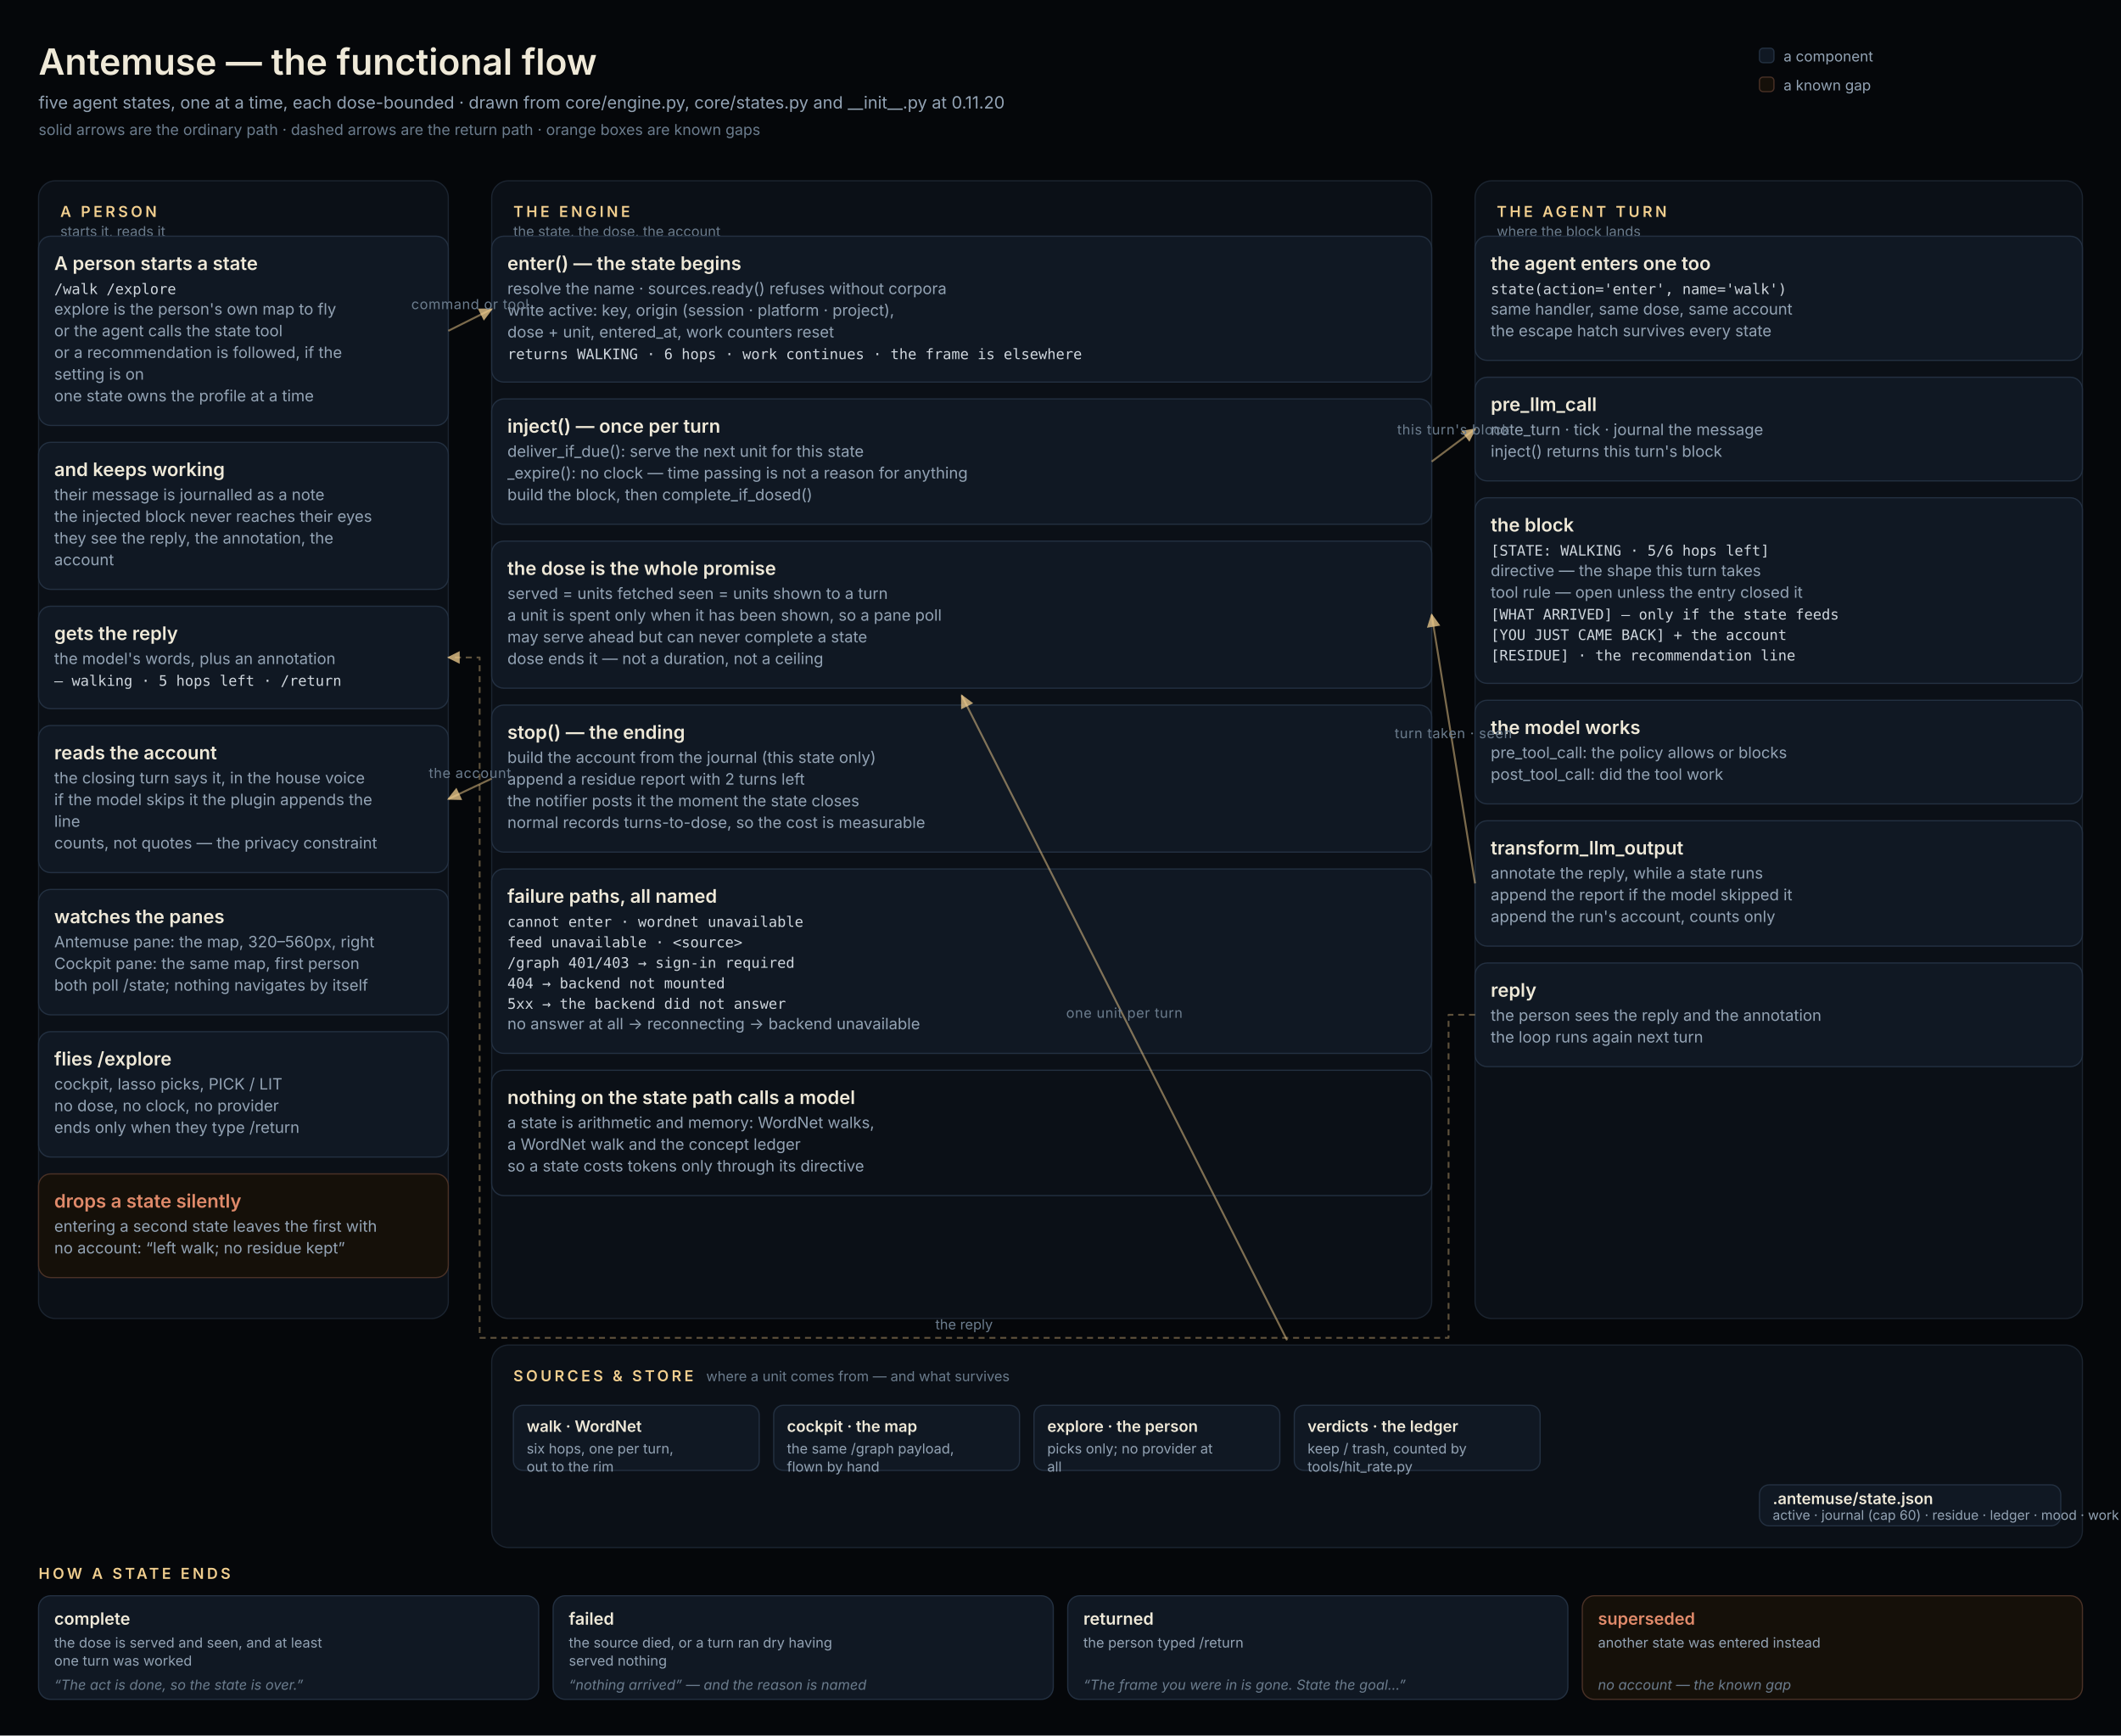
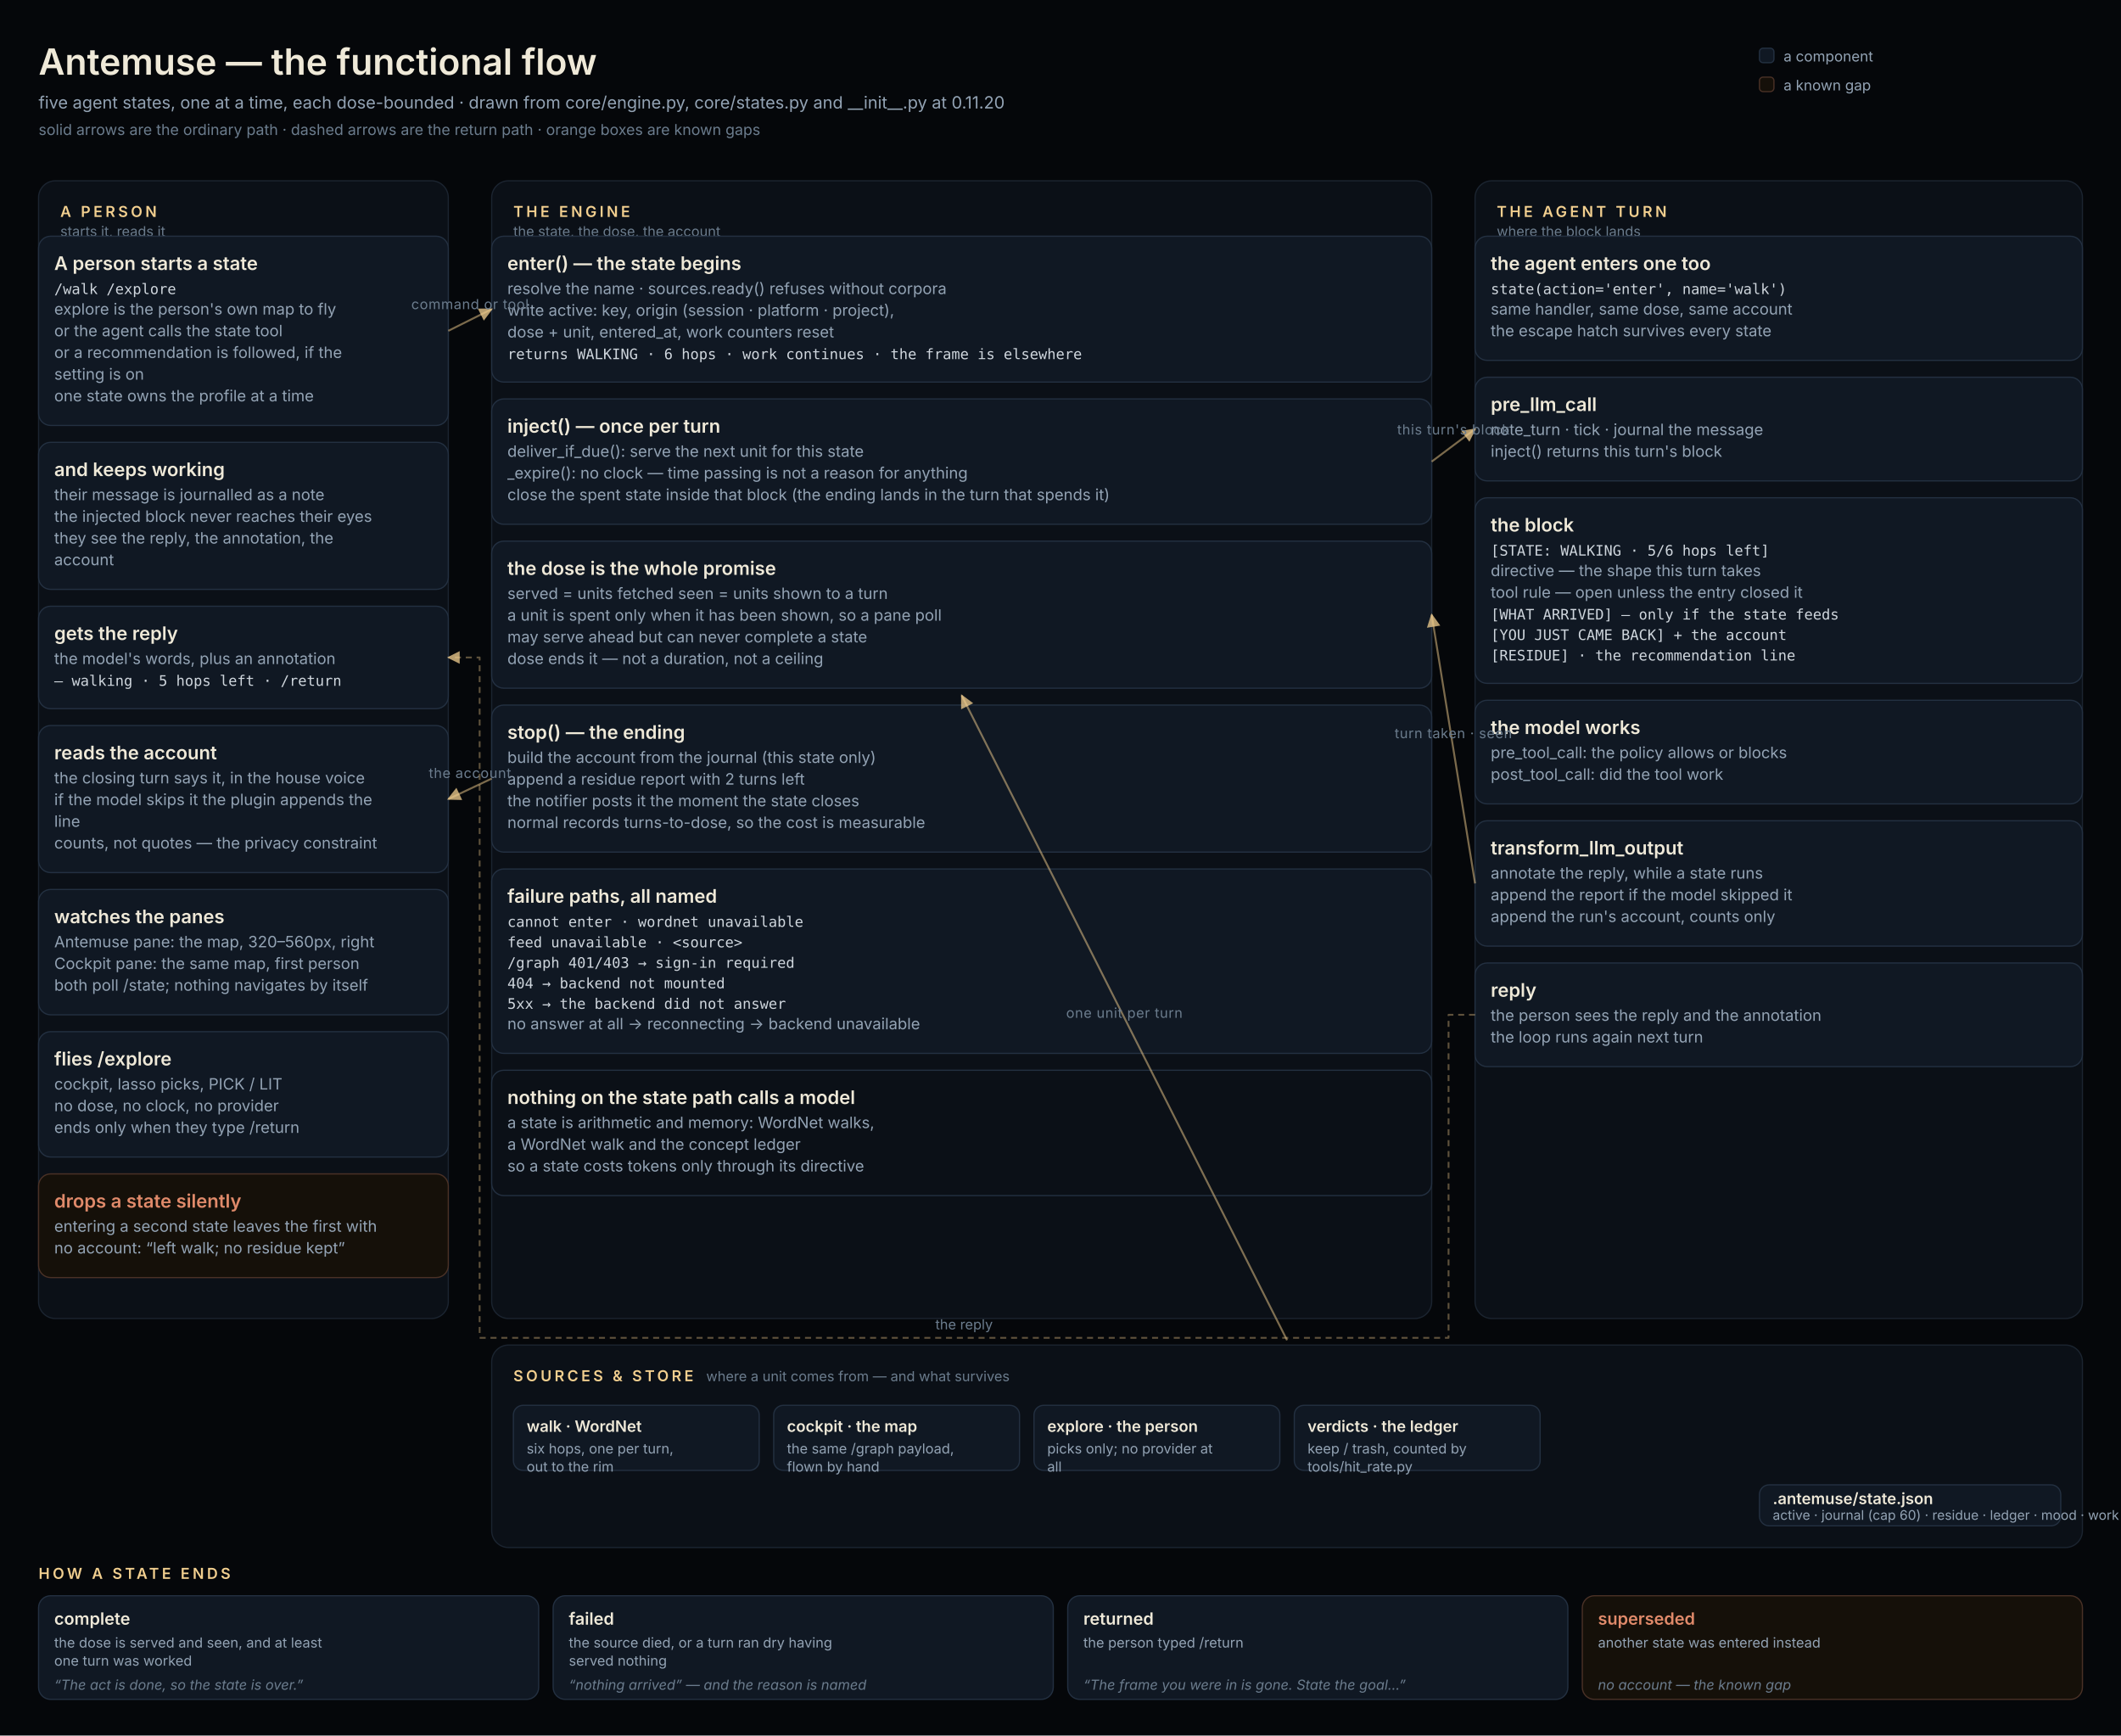
<svg xmlns="http://www.w3.org/2000/svg" width="1760" height="1440" viewBox="0 0 1760 1440" font-family="Inter, 'DejaVu Sans', system-ui, sans-serif">
  <defs>
    <marker id="arrow" viewBox="0 0 10 10" refX="9" refY="5" markerWidth="7" markerHeight="7" orient="auto-start-reverse">
      <path d="M 0 0 L 10 5 L 0 10 z" fill="#f2cf8f" fill-opacity="0.75" />
    </marker>
  </defs>
  <rect x="0" y="0" width="1760" height="1440" fill="#05070a" />
  <rect x="0" y="0" width="1760" height="10" fill="#05070a" />
  <rect x="32" y="150" width="340" height="944" rx="14" fill="#0b1017" stroke="#1b2430" />
  <text x="50" y="180" font-size="12.5" fill="#f2cf8f" letter-spacing="2.4" font-weight="600">A PERSON</text>
  <text x="50" y="196" font-size="11.5" fill="#6b7c8d">starts it, reads it</text>
  <rect x="408" y="150" width="780" height="944" rx="14" fill="#0b1017" stroke="#1b2430" />
  <text x="426" y="180" font-size="12.5" fill="#f2cf8f" letter-spacing="2.4" font-weight="600">THE ENGINE</text>
  <text x="426" y="196" font-size="11.5" fill="#6b7c8d">the state, the dose, the account</text>
  <rect x="1224" y="150" width="504" height="944" rx="14" fill="#0b1017" stroke="#1b2430" />
  <text x="1242" y="180" font-size="12.5" fill="#f2cf8f" letter-spacing="2.4" font-weight="600">THE AGENT TURN</text>
  <text x="1242" y="196" font-size="11.5" fill="#6b7c8d">where the block lands</text>
  <text x="32" y="62" font-size="30" font-weight="600" fill="#efe9d8">Antemuse — the functional flow</text>
  <text x="32" y="90" font-size="14" fill="#93a3b4">five agent states, one at a time, each dose-bounded · drawn from core/engine.py, core/states.py and __init__.py at 0.11.20</text>
  <text x="32" y="112" font-size="12.5" fill="#6b7c8d">solid arrows are the ordinary path · dashed arrows are the return path · orange boxes are known gaps</text>
  <rect x="1460" y="40" width="12" height="12" rx="3" fill="#101823" stroke="#233041" />
  <text x="1480" y="51" font-size="12" fill="#93a3b4">a component</text>
  <rect x="1460" y="64" width="12" height="12" rx="3" fill="#151009" stroke="#4a3126" />
  <text x="1480" y="75" font-size="12" fill="#93a3b4">a known gap</text>
  <rect x="32" y="196" width="340" height="157" rx="10" fill="#101823" stroke="#233041" />
  <text x="45" y="224" font-size="15.5" font-weight="600" fill="#efe9d8">A person starts a state</text>
  <text x="45" y="244" font-size="12" fill="#cfd6dd" font-family="ui-monospace, Menlo, monospace">/walk  /explore</text>
  <text x="45" y="261" font-size="13" fill="#93a3b4">explore is the person's own map to fly</text>
  <text x="45" y="279" font-size="13" fill="#93a3b4">or the agent calls the state tool</text>
  <text x="45" y="297" font-size="13" fill="#93a3b4">or a recommendation is followed, if the</text>
  <text x="45" y="315" font-size="13" fill="#93a3b4">setting is on</text>
  <text x="45" y="333" font-size="13" fill="#93a3b4">one state owns the profile at a time</text>
  <rect x="32" y="367" width="340" height="122" rx="10" fill="#101823" stroke="#233041" />
  <text x="45" y="395" font-size="15.5" font-weight="600" fill="#efe9d8">and keeps working</text>
  <text x="45" y="415" font-size="13" fill="#93a3b4">their message is journalled as a note</text>
  <text x="45" y="433" font-size="13" fill="#93a3b4">the injected block never reaches their eyes</text>
  <text x="45" y="451" font-size="13" fill="#93a3b4">they see the reply, the annotation, the</text>
  <text x="45" y="469" font-size="13" fill="#93a3b4">account</text>
  <rect x="32" y="503" width="340" height="85" rx="10" fill="#101823" stroke="#233041" />
  <text x="45" y="531" font-size="15.5" font-weight="600" fill="#efe9d8">gets the reply</text>
  <text x="45" y="551" font-size="13" fill="#93a3b4">the model's words, plus an annotation</text>
  <text x="45" y="569" font-size="12" fill="#cfd6dd" font-family="ui-monospace, Menlo, monospace">— walking · 5 hops left · /return</text>
  <rect x="32" y="602" width="340" height="122" rx="10" fill="#101823" stroke="#233041" />
  <text x="45" y="630" font-size="15.5" font-weight="600" fill="#efe9d8">reads the account</text>
  <text x="45" y="650" font-size="13" fill="#93a3b4">the closing turn says it, in the house voice</text>
  <text x="45" y="668" font-size="13" fill="#93a3b4">if the model skips it the plugin appends the</text>
  <text x="45" y="686" font-size="13" fill="#93a3b4">line</text>
  <text x="45" y="704" font-size="13" fill="#93a3b4">counts, not quotes — the privacy constraint</text>
  <rect x="32" y="738" width="340" height="104" rx="10" fill="#101823" stroke="#233041" />
  <text x="45" y="766" font-size="15.5" font-weight="600" fill="#efe9d8">watches the panes</text>
  <text x="45" y="786" font-size="13" fill="#93a3b4">Antemuse pane: the map, 320–560px, right</text>
  <text x="45" y="804" font-size="13" fill="#93a3b4">Cockpit pane: the same map, first person</text>
  <text x="45" y="822" font-size="13" fill="#93a3b4">both poll /state; nothing navigates by itself</text>
  <rect x="32" y="856" width="340" height="104" rx="10" fill="#101823" stroke="#233041" />
  <text x="45" y="884" font-size="15.5" font-weight="600" fill="#efe9d8">flies /explore</text>
  <text x="45" y="904" font-size="13" fill="#93a3b4">cockpit, lasso picks, PICK / LIT</text>
  <text x="45" y="922" font-size="13" fill="#93a3b4">no dose, no clock, no provider</text>
  <text x="45" y="940" font-size="13" fill="#93a3b4">ends only when they type /return</text>
  <rect x="32" y="974" width="340" height="86" rx="10" fill="#151009" stroke="#4a3126" />
  <text x="45" y="1002" font-size="15.5" font-weight="600" fill="#e08a6a">drops a state silently</text>
  <text x="45" y="1022" font-size="13" fill="#93a3b4">entering a second state leaves the first with</text>
  <text x="45" y="1040" font-size="13" fill="#93a3b4">no account: “left walk; no residue kept”</text>
  <rect x="408" y="196" width="780" height="121" rx="10" fill="#101823" stroke="#233041" />
  <text x="421" y="224" font-size="15.5" font-weight="600" fill="#efe9d8">enter() — the state begins</text>
  <text x="421" y="244" font-size="13" fill="#93a3b4">resolve the name · sources.ready() refuses without corpora</text>
  <text x="421" y="262" font-size="13" fill="#93a3b4">write active: key, origin (session · platform · project),</text>
  <text x="421" y="280" font-size="13" fill="#93a3b4">dose + unit, entered_at, work counters reset</text>
  <text x="421" y="298" font-size="12" fill="#cfd6dd" font-family="ui-monospace, Menlo, monospace">returns  WALKING · 6 hops · work continues · the frame is elsewhere</text>
  <rect x="408" y="331" width="780" height="104" rx="10" fill="#101823" stroke="#233041" />
  <text x="421" y="359" font-size="15.5" font-weight="600" fill="#efe9d8">inject() — once per turn</text>
  <text x="421" y="379" font-size="13" fill="#93a3b4">deliver_if_due(): serve the next unit for this state</text>
  <text x="421" y="397" font-size="13" fill="#93a3b4">_expire(): no clock — time passing is not a reason for anything</text>
-   <text x="421" y="415" font-size="13" fill="#93a3b4">build the block, then complete_if_dosed()</text>
+   <text x="421" y="415" font-size="13" fill="#93a3b4">close the spent state inside that block (the ending lands in the turn that spends it)</text>
  <rect x="408" y="449" width="780" height="122" rx="10" fill="#101823" stroke="#233041" />
  <text x="421" y="477" font-size="15.5" font-weight="600" fill="#efe9d8">the dose is the whole promise</text>
  <text x="421" y="497" font-size="13" fill="#93a3b4">served = units fetched seen = units shown to a turn</text>
  <text x="421" y="515" font-size="13" fill="#93a3b4">a unit is spent only when it has been shown, so a pane poll</text>
  <text x="421" y="533" font-size="13" fill="#93a3b4">may serve ahead but can never complete a state</text>
  <text x="421" y="551" font-size="13" fill="#93a3b4">dose ends it — not a duration, not a ceiling</text>
  <rect x="408" y="585" width="780" height="122" rx="10" fill="#101823" stroke="#233041" />
  <text x="421" y="613" font-size="15.5" font-weight="600" fill="#efe9d8">stop() — the ending</text>
  <text x="421" y="633" font-size="13" fill="#93a3b4">build the account from the journal (this state only)</text>
  <text x="421" y="651" font-size="13" fill="#93a3b4">append a residue report with 2 turns left</text>
  <text x="421" y="669" font-size="13" fill="#93a3b4">the notifier posts it the moment the state closes</text>
  <text x="421" y="687" font-size="13" fill="#93a3b4">normal records turns-to-dose, so the cost is measurable</text>
  <rect x="408" y="721" width="780" height="153" rx="10" fill="#101823" stroke="#233041" />
  <text x="421" y="749" font-size="15.5" font-weight="600" fill="#efe9d8">failure paths, all named</text>
  <text x="421" y="769" font-size="12" fill="#cfd6dd" font-family="ui-monospace, Menlo, monospace">cannot enter · wordnet unavailable</text>
  <text x="421" y="786" font-size="12" fill="#cfd6dd" font-family="ui-monospace, Menlo, monospace">feed unavailable · &lt;source&gt;</text>
  <text x="421" y="803" font-size="12" fill="#cfd6dd" font-family="ui-monospace, Menlo, monospace">/graph 401/403 → sign-in required</text>
  <text x="421" y="820" font-size="12" fill="#cfd6dd" font-family="ui-monospace, Menlo, monospace">404 → backend not mounted</text>
  <text x="421" y="837" font-size="12" fill="#cfd6dd" font-family="ui-monospace, Menlo, monospace">5xx → the backend did not answer</text>
  <text x="421" y="854" font-size="13" fill="#93a3b4">no answer at all → reconnecting → backend unavailable</text>
  <rect x="408" y="888" width="780" height="104" rx="10" fill="#0b1017" stroke="#233041" />
  <text x="421" y="916" font-size="15.5" font-weight="600" fill="#efe9d8">nothing on the state path calls a model</text>
  <text x="421" y="936" font-size="13" fill="#93a3b4">a state is arithmetic and memory: WordNet walks,</text>
  <text x="421" y="954" font-size="13" fill="#93a3b4">a WordNet walk and the concept ledger</text>
  <text x="421" y="972" font-size="13" fill="#93a3b4">so a state costs tokens only through its directive</text>
  <rect x="1224" y="196" width="504" height="103" rx="10" fill="#101823" stroke="#233041" />
  <text x="1237" y="224" font-size="15.5" font-weight="600" fill="#efe9d8">the agent enters one too</text>
  <text x="1237" y="244" font-size="12" fill="#cfd6dd" font-family="ui-monospace, Menlo, monospace">state(action='enter', name='walk')</text>
  <text x="1237" y="261" font-size="13" fill="#93a3b4">same handler, same dose, same account</text>
  <text x="1237" y="279" font-size="13" fill="#93a3b4">the escape hatch survives every state</text>
  <rect x="1224" y="313" width="504" height="86" rx="10" fill="#101823" stroke="#233041" />
  <text x="1237" y="341" font-size="15.5" font-weight="600" fill="#efe9d8">pre_llm_call</text>
  <text x="1237" y="361" font-size="13" fill="#93a3b4">note_turn · tick · journal the message</text>
  <text x="1237" y="379" font-size="13" fill="#93a3b4">inject() returns this turn's block</text>
  <rect x="1224" y="413" width="504" height="154" rx="10" fill="#101823" stroke="#233041" />
  <text x="1237" y="441" font-size="15.5" font-weight="600" fill="#efe9d8">the block</text>
  <text x="1237" y="461" font-size="12" fill="#cfd6dd" font-family="ui-monospace, Menlo, monospace">[STATE: WALKING · 5/6 hops left]</text>
  <text x="1237" y="478" font-size="13" fill="#93a3b4">directive — the shape this turn takes</text>
  <text x="1237" y="496" font-size="13" fill="#93a3b4">tool rule — open unless the entry closed it</text>
  <text x="1237" y="514" font-size="12" fill="#cfd6dd" font-family="ui-monospace, Menlo, monospace">[WHAT ARRIVED] — only if the state feeds</text>
  <text x="1237" y="531" font-size="12" fill="#cfd6dd" font-family="ui-monospace, Menlo, monospace">[YOU JUST CAME BACK] + the account</text>
  <text x="1237" y="548" font-size="12" fill="#cfd6dd" font-family="ui-monospace, Menlo, monospace">[RESIDUE] · the recommendation line</text>
  <rect x="1224" y="581" width="504" height="86" rx="10" fill="#101823" stroke="#233041" />
  <text x="1237" y="609" font-size="15.5" font-weight="600" fill="#efe9d8">the model works</text>
  <text x="1237" y="629" font-size="13" fill="#93a3b4">pre_tool_call: the policy allows or blocks</text>
  <text x="1237" y="647" font-size="13" fill="#93a3b4">post_tool_call: did the tool work</text>
  <rect x="1224" y="681" width="504" height="104" rx="10" fill="#101823" stroke="#233041" />
  <text x="1237" y="709" font-size="15.5" font-weight="600" fill="#efe9d8">transform_llm_output</text>
  <text x="1237" y="729" font-size="13" fill="#93a3b4">annotate the reply, while a state runs</text>
  <text x="1237" y="747" font-size="13" fill="#93a3b4">append the report if the model skipped it</text>
  <text x="1237" y="765" font-size="13" fill="#93a3b4">append the run's account, counts only</text>
  <rect x="1224" y="799" width="504" height="86" rx="10" fill="#101823" stroke="#233041" />
  <text x="1237" y="827" font-size="15.5" font-weight="600" fill="#efe9d8">reply</text>
  <text x="1237" y="847" font-size="13" fill="#93a3b4">the person sees the reply and the annotation</text>
  <text x="1237" y="865" font-size="13" fill="#93a3b4">the loop runs again next turn</text>
  <path d="M 372.0 274.5 Q 390.0 265.5 408.0 256.5" fill="none" stroke="#f2cf8f" stroke-opacity="0.5" stroke-width="1.6" marker-end="url(#arrow)" />
  <text x="390.0" y="256.5" font-size="11.5" fill="#6b7c8d" text-anchor="middle" letter-spacing="0.4">command or tool</text>
  <path d="M 1188.0 383.0 Q 1206.0 369.5 1224.0 356.0" fill="none" stroke="#f2cf8f" stroke-opacity="0.5" stroke-width="1.6" marker-end="url(#arrow)" />
  <text x="1206.0" y="360.5" font-size="11.5" fill="#6b7c8d" text-anchor="middle" letter-spacing="0.4">this turn's block</text>
  <path d="M 1224.0 733.0 Q 1206.0 621.5 1188.0 510.0" fill="none" stroke="#f2cf8f" stroke-opacity="0.5" stroke-width="1.6" marker-end="url(#arrow)" />
  <text x="1206.0" y="612.5" font-size="11.5" fill="#6b7c8d" text-anchor="middle" letter-spacing="0.4">turn taken · seen</text>
  <path d="M 408.0 646.0 Q 390.0 654.5 372.0 663.0" fill="none" stroke="#f2cf8f" stroke-opacity="0.5" stroke-width="1.6" marker-end="url(#arrow)" />
  <text x="390.0" y="645.5" font-size="11.5" fill="#6b7c8d" text-anchor="middle" letter-spacing="0.4">the account</text>
  <path d="M 1068.0 1112.0 Q 933.0 844.5 798.0 577.0" fill="none" stroke="#f2cf8f" stroke-opacity="0.5" stroke-width="1.6" marker-end="url(#arrow)" />
  <text x="933.0" y="844.5" font-size="11.5" fill="#6b7c8d" text-anchor="middle" letter-spacing="0.4">one unit per turn</text>
  <path d="M 1224.0 842.0 L 1202.0 842.0 L 1202.0 1110.0 L 398.0 1110.0 L 398.0 545.5 L 372.0 545.5" fill="none" stroke="#f2cf8f" stroke-opacity="0.38" stroke-width="1.5" stroke-linejoin="round" stroke-dasharray="5 4" marker-end="url(#arrow)" />
  <text x="800.0" y="1103.0" font-size="11.5" fill="#6b7c8d" text-anchor="middle">the reply</text>
  <rect x="408" y="1116" width="1320" height="168" rx="14" fill="#0b1017" stroke="#1b2430" />
  <text x="426" y="1146" font-size="12.5" fill="#f2cf8f" letter-spacing="2.4" font-weight="600">SOURCES &amp; STORE</text>
  <text x="586" y="1146" font-size="11.5" fill="#6b7c8d">where a unit comes from — and what survives</text>
  <rect x="426.0" y="1166" width="204.0" height="54" rx="8" fill="#101823" stroke="#233041" />
  <text x="437.0" y="1188" font-size="13" font-weight="600" fill="#efe9d8">walk · WordNet</text>
  <text x="437.0" y="1206" font-size="11.5" fill="#93a3b4">six hops, one per turn,</text>
  <text x="437.0" y="1221" font-size="11.5" fill="#93a3b4">out to the rim</text>
  <rect x="642.0" y="1166" width="204.0" height="54" rx="8" fill="#101823" stroke="#233041" />
  <text x="653.0" y="1188" font-size="13" font-weight="600" fill="#efe9d8">cockpit · the map</text>
  <text x="653.0" y="1206" font-size="11.5" fill="#93a3b4">the same /graph payload,</text>
  <text x="653.0" y="1221" font-size="11.5" fill="#93a3b4">flown by hand</text>
  <rect x="858.0" y="1166" width="204.0" height="54" rx="8" fill="#101823" stroke="#233041" />
  <text x="869.0" y="1188" font-size="13" font-weight="600" fill="#efe9d8">explore · the person</text>
  <text x="869.0" y="1206" font-size="11.5" fill="#93a3b4">picks only; no provider at</text>
  <text x="869.0" y="1221" font-size="11.5" fill="#93a3b4">all</text>
  <rect x="1074.0" y="1166" width="204.0" height="54" rx="8" fill="#101823" stroke="#233041" />
  <text x="1085.0" y="1188" font-size="13" font-weight="600" fill="#efe9d8">verdicts · the ledger</text>
  <text x="1085.0" y="1206" font-size="11.5" fill="#93a3b4">keep / trash, counted by</text>
  <text x="1085.0" y="1221" font-size="11.5" fill="#93a3b4">tools/hit_rate.py</text>
  <rect x="1460" y="1232" width="250" height="34" rx="8" fill="#101823" stroke="#233041" />
  <text x="1471" y="1248" font-size="13" font-weight="600" fill="#efe9d8">.antemuse/state.json</text>
  <text x="1471" y="1261" font-size="11" fill="#93a3b4">active · journal (cap 60) · residue · ledger · mood · work</text>
  <text x="32" y="1310" font-size="12.5" fill="#f2cf8f" letter-spacing="2.4" font-weight="600">HOW A STATE ENDS</text>
  <rect x="32.0" y="1324" width="415.0" height="86" rx="10" fill="#101823" stroke="#233041" />
  <text x="45.0" y="1348" font-size="14" font-weight="600" fill="#efe9d8">complete</text>
  <text x="45.0" y="1367" font-size="11.5" fill="#93a3b4">the dose is served and seen, and at least</text>
  <text x="45.0" y="1382" font-size="11.5" fill="#93a3b4">one turn was worked</text>
  <text x="45.0" y="1402" font-size="11.5" fill="#6b7c8d" font-style="italic">“The act is done, so the state is over.”</text>
  <rect x="459.0" y="1324" width="415.0" height="86" rx="10" fill="#101823" stroke="#233041" />
  <text x="472.0" y="1348" font-size="14" font-weight="600" fill="#efe9d8">failed</text>
  <text x="472.0" y="1367" font-size="11.5" fill="#93a3b4">the source died, or a turn ran dry having</text>
  <text x="472.0" y="1382" font-size="11.5" fill="#93a3b4">served nothing</text>
  <text x="472.0" y="1402" font-size="11.5" fill="#6b7c8d" font-style="italic">“nothing arrived” — and the reason is named</text>
  <rect x="886.0" y="1324" width="415.0" height="86" rx="10" fill="#101823" stroke="#233041" />
  <text x="899.0" y="1348" font-size="14" font-weight="600" fill="#efe9d8">returned</text>
  <text x="899.0" y="1367" font-size="11.5" fill="#93a3b4">the person typed /return</text>
  <text x="899.0" y="1402" font-size="11.5" fill="#6b7c8d" font-style="italic">“The frame you were in is gone. State the goal…”</text>
  <rect x="1313.0" y="1324" width="415.0" height="86" rx="10" fill="#151009" stroke="#4a3126" />
  <text x="1326.0" y="1348" font-size="14" font-weight="600" fill="#e08a6a">superseded</text>
  <text x="1326.0" y="1367" font-size="11.5" fill="#93a3b4">another state was entered instead</text>
  <text x="1326.0" y="1402" font-size="11.5" fill="#6b7c8d" font-style="italic">no account — the known gap</text>
</svg>
